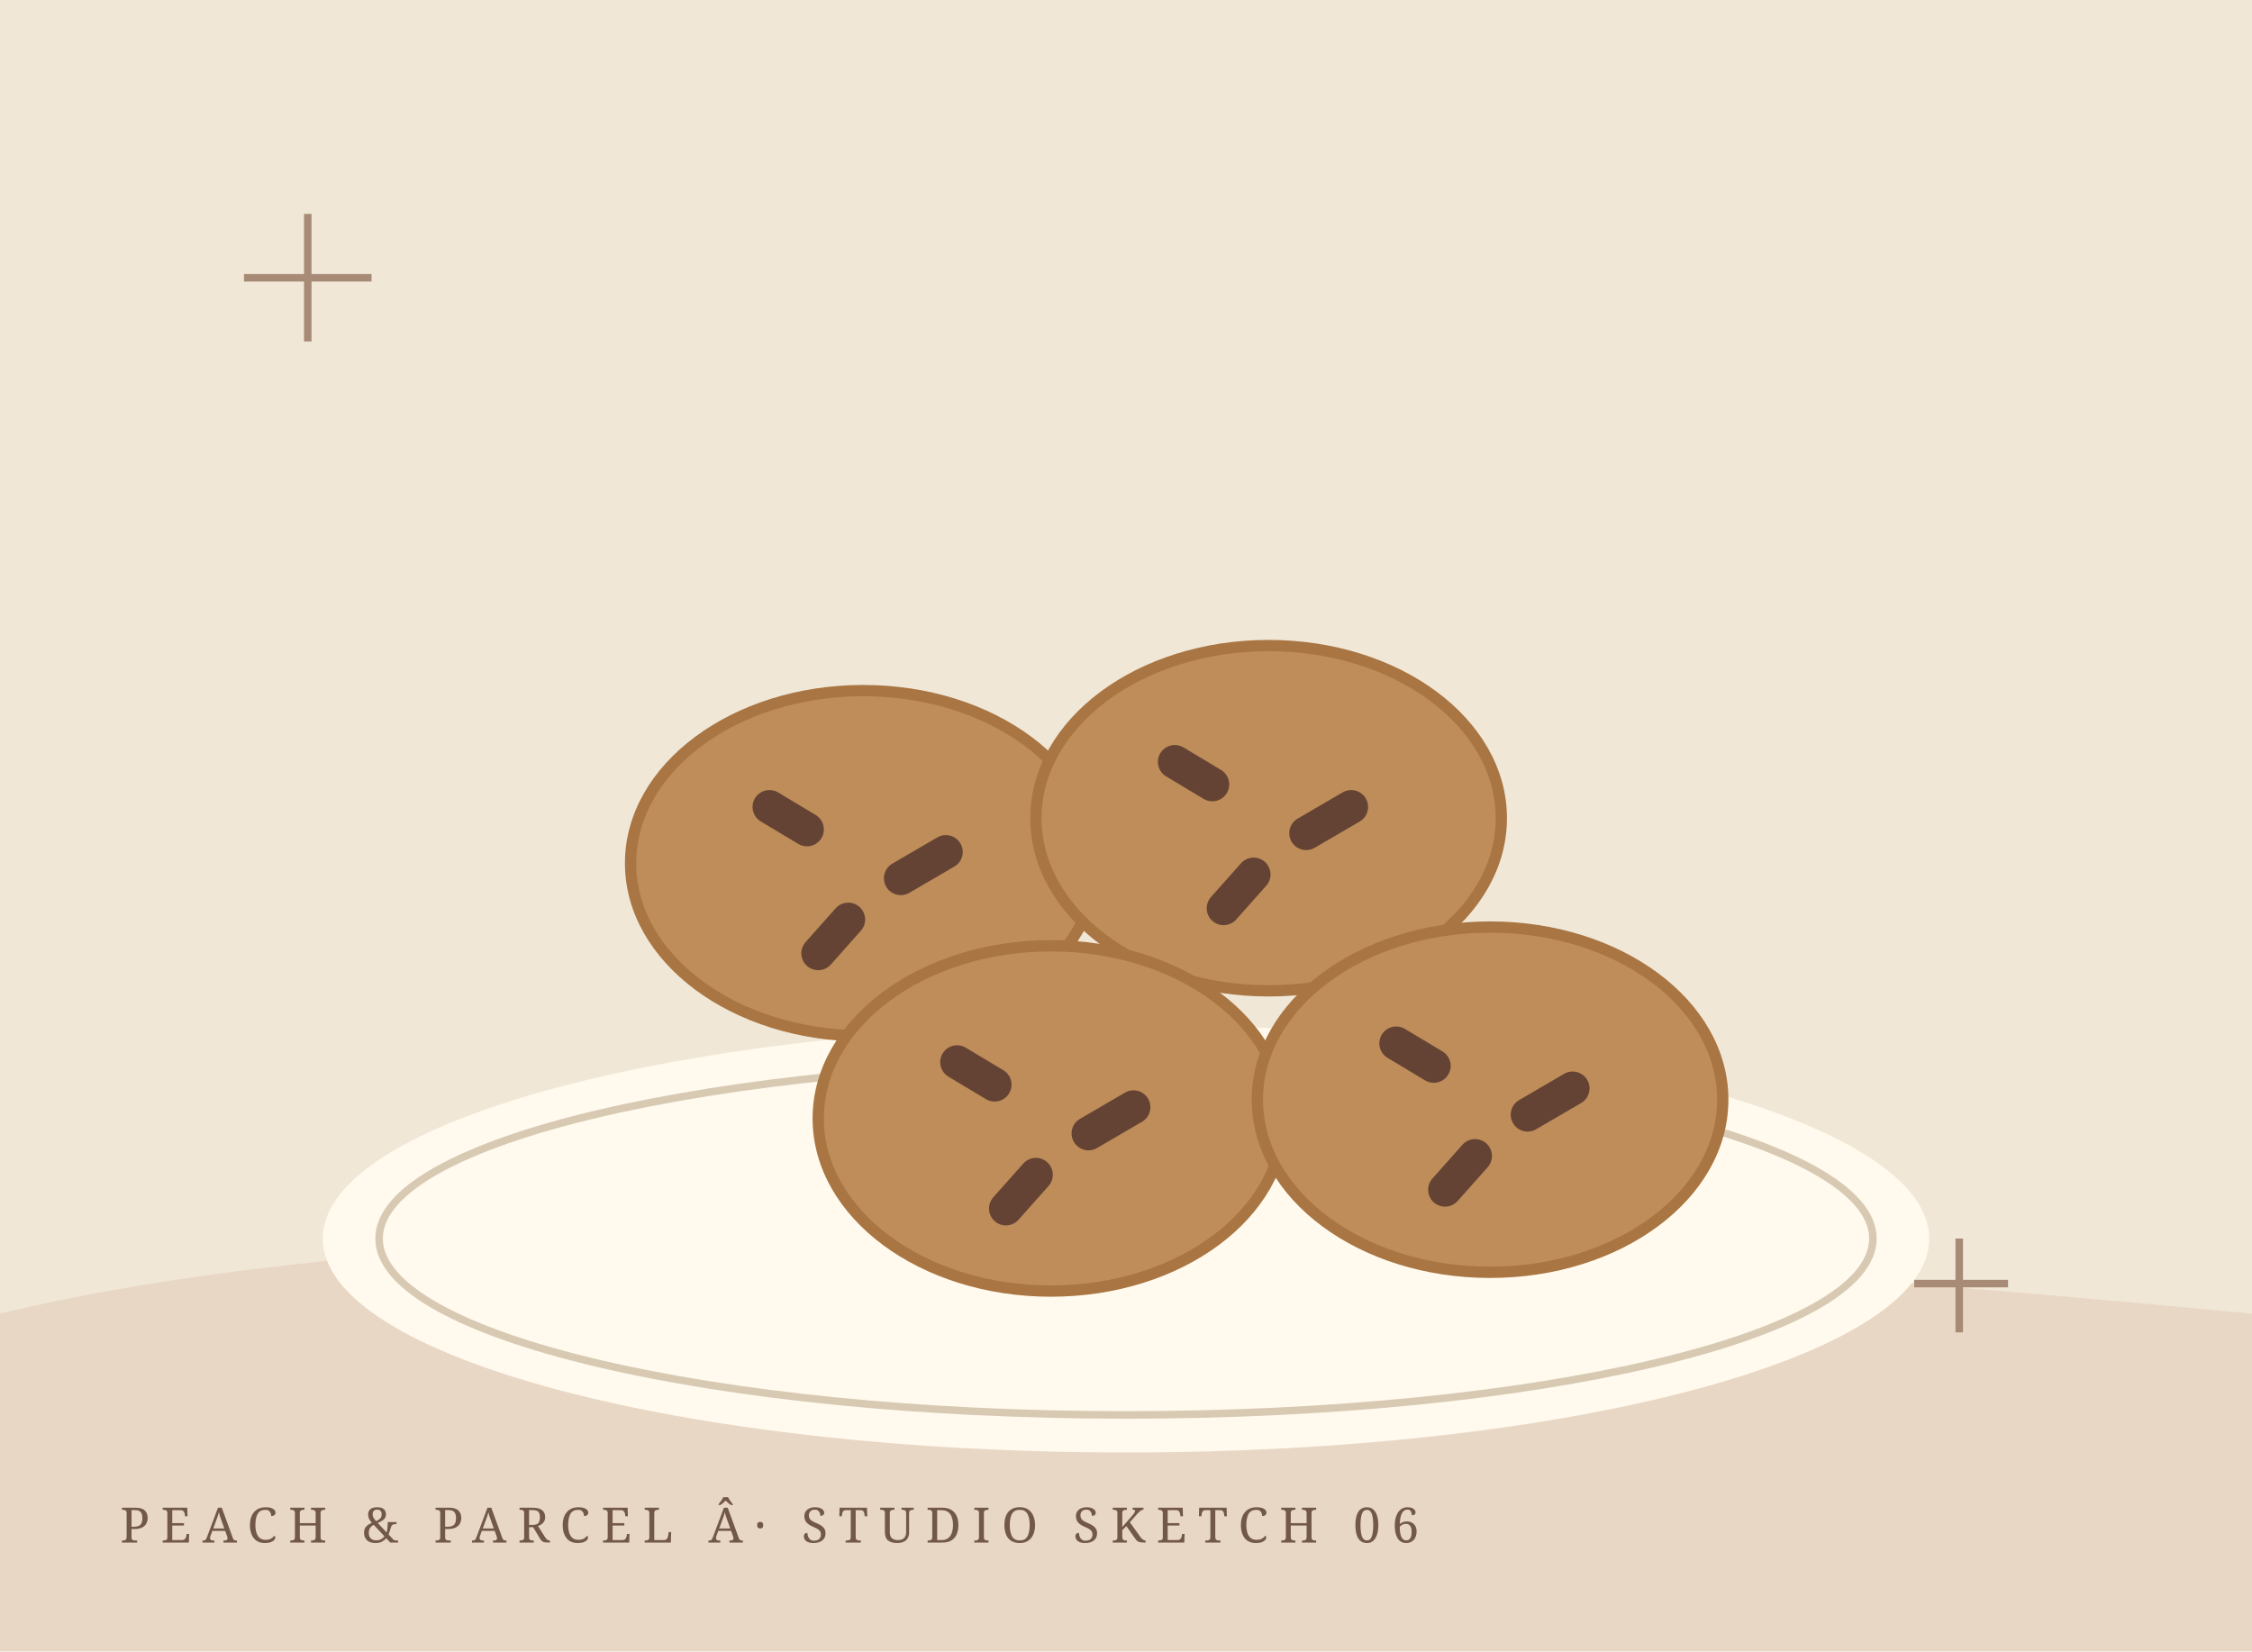
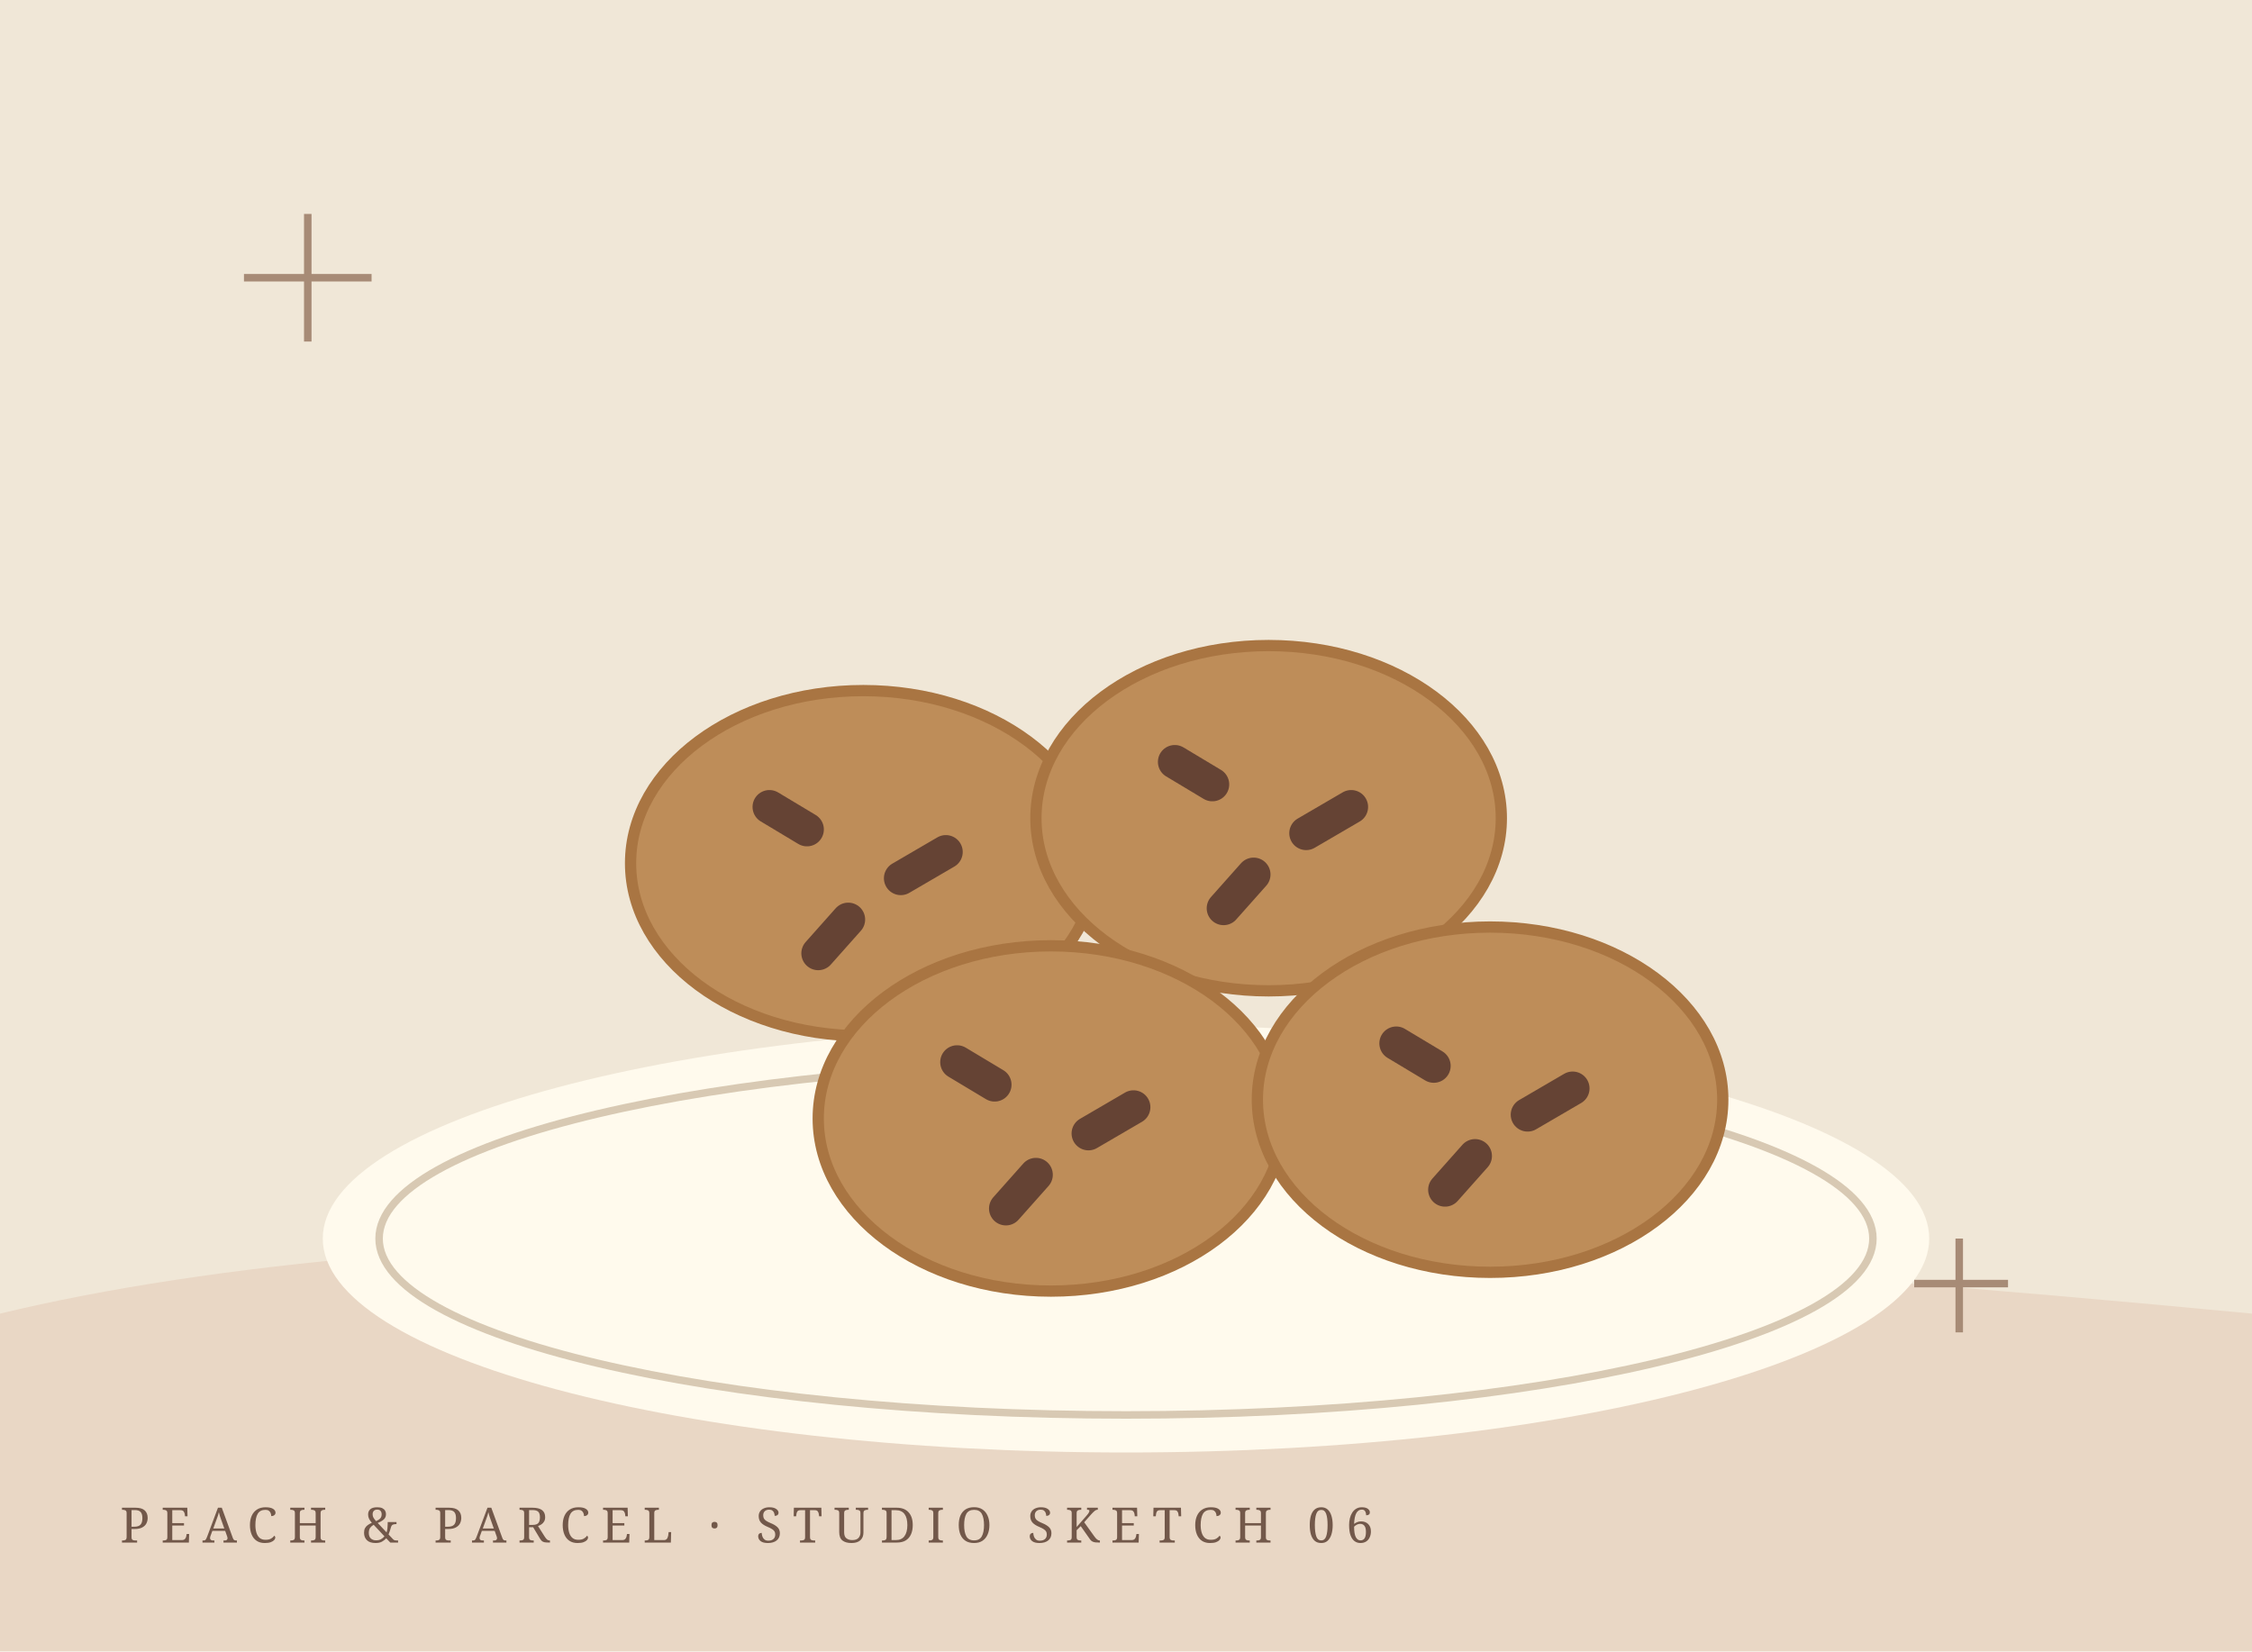
<svg xmlns="http://www.w3.org/2000/svg" viewBox="0 0 600 440">
  <rect width="600" height="440" fill="#f0e7d7" />
  <path d="M0 350 Q170 309 600 350 V440 H0Z" fill="#e9d7c5" />
  <ellipse cx="300" cy="330" rx="214" ry="57" fill="#fffaed" />
  <ellipse cx="300" cy="330" rx="199" ry="47" fill="none" stroke="#d8c9b3" stroke-width="2" />
  <ellipse cx="230" cy="230" rx="62" ry="46" fill="#be8d59" stroke="#a97542" stroke-width="3" />
  <path d="M205 215 l10 6 m25 13 l12 -7 m-34 27 l8 -9" stroke="#654334" stroke-width="9" stroke-linecap="round" />
  <ellipse cx="338" cy="218" rx="62" ry="46" fill="#be8d59" stroke="#a97542" stroke-width="3" />
  <path d="M313 203 l10 6 m25 13 l12 -7 m-34 27 l8 -9" stroke="#654334" stroke-width="9" stroke-linecap="round" />
  <ellipse cx="280" cy="298" rx="62" ry="46" fill="#be8d59" stroke="#a97542" stroke-width="3" />
  <path d="M255 283 l10 6 m25 13 l12 -7 m-34 27 l8 -9" stroke="#654334" stroke-width="9" stroke-linecap="round" />
  <ellipse cx="397" cy="293" rx="62" ry="46" fill="#be8d59" stroke="#a97542" stroke-width="3" />
  <path d="M372 278 l10 6 m25 13 l12 -7 m-34 27 l8 -9" stroke="#654334" stroke-width="9" stroke-linecap="round" />
  <g fill="none" stroke="#a78b76" stroke-width="2">
    <path d="M65 74 h34 m-17 -17 v34 M510 342 h25 m-13 -12 v25" />
  </g>
-   <text x="32" y="411" font-family="Georgia,serif" font-size="13" letter-spacing="3" fill="#72584a">PEACH &amp; PARCEL Â· STUDIO SKETCH 06</text>
+   <text x="32" y="411" font-family="Georgia,serif" font-size="13" letter-spacing="3" fill="#72584a">PEACH &amp; PARCEL · STUDIO SKETCH 06</text>
</svg>
